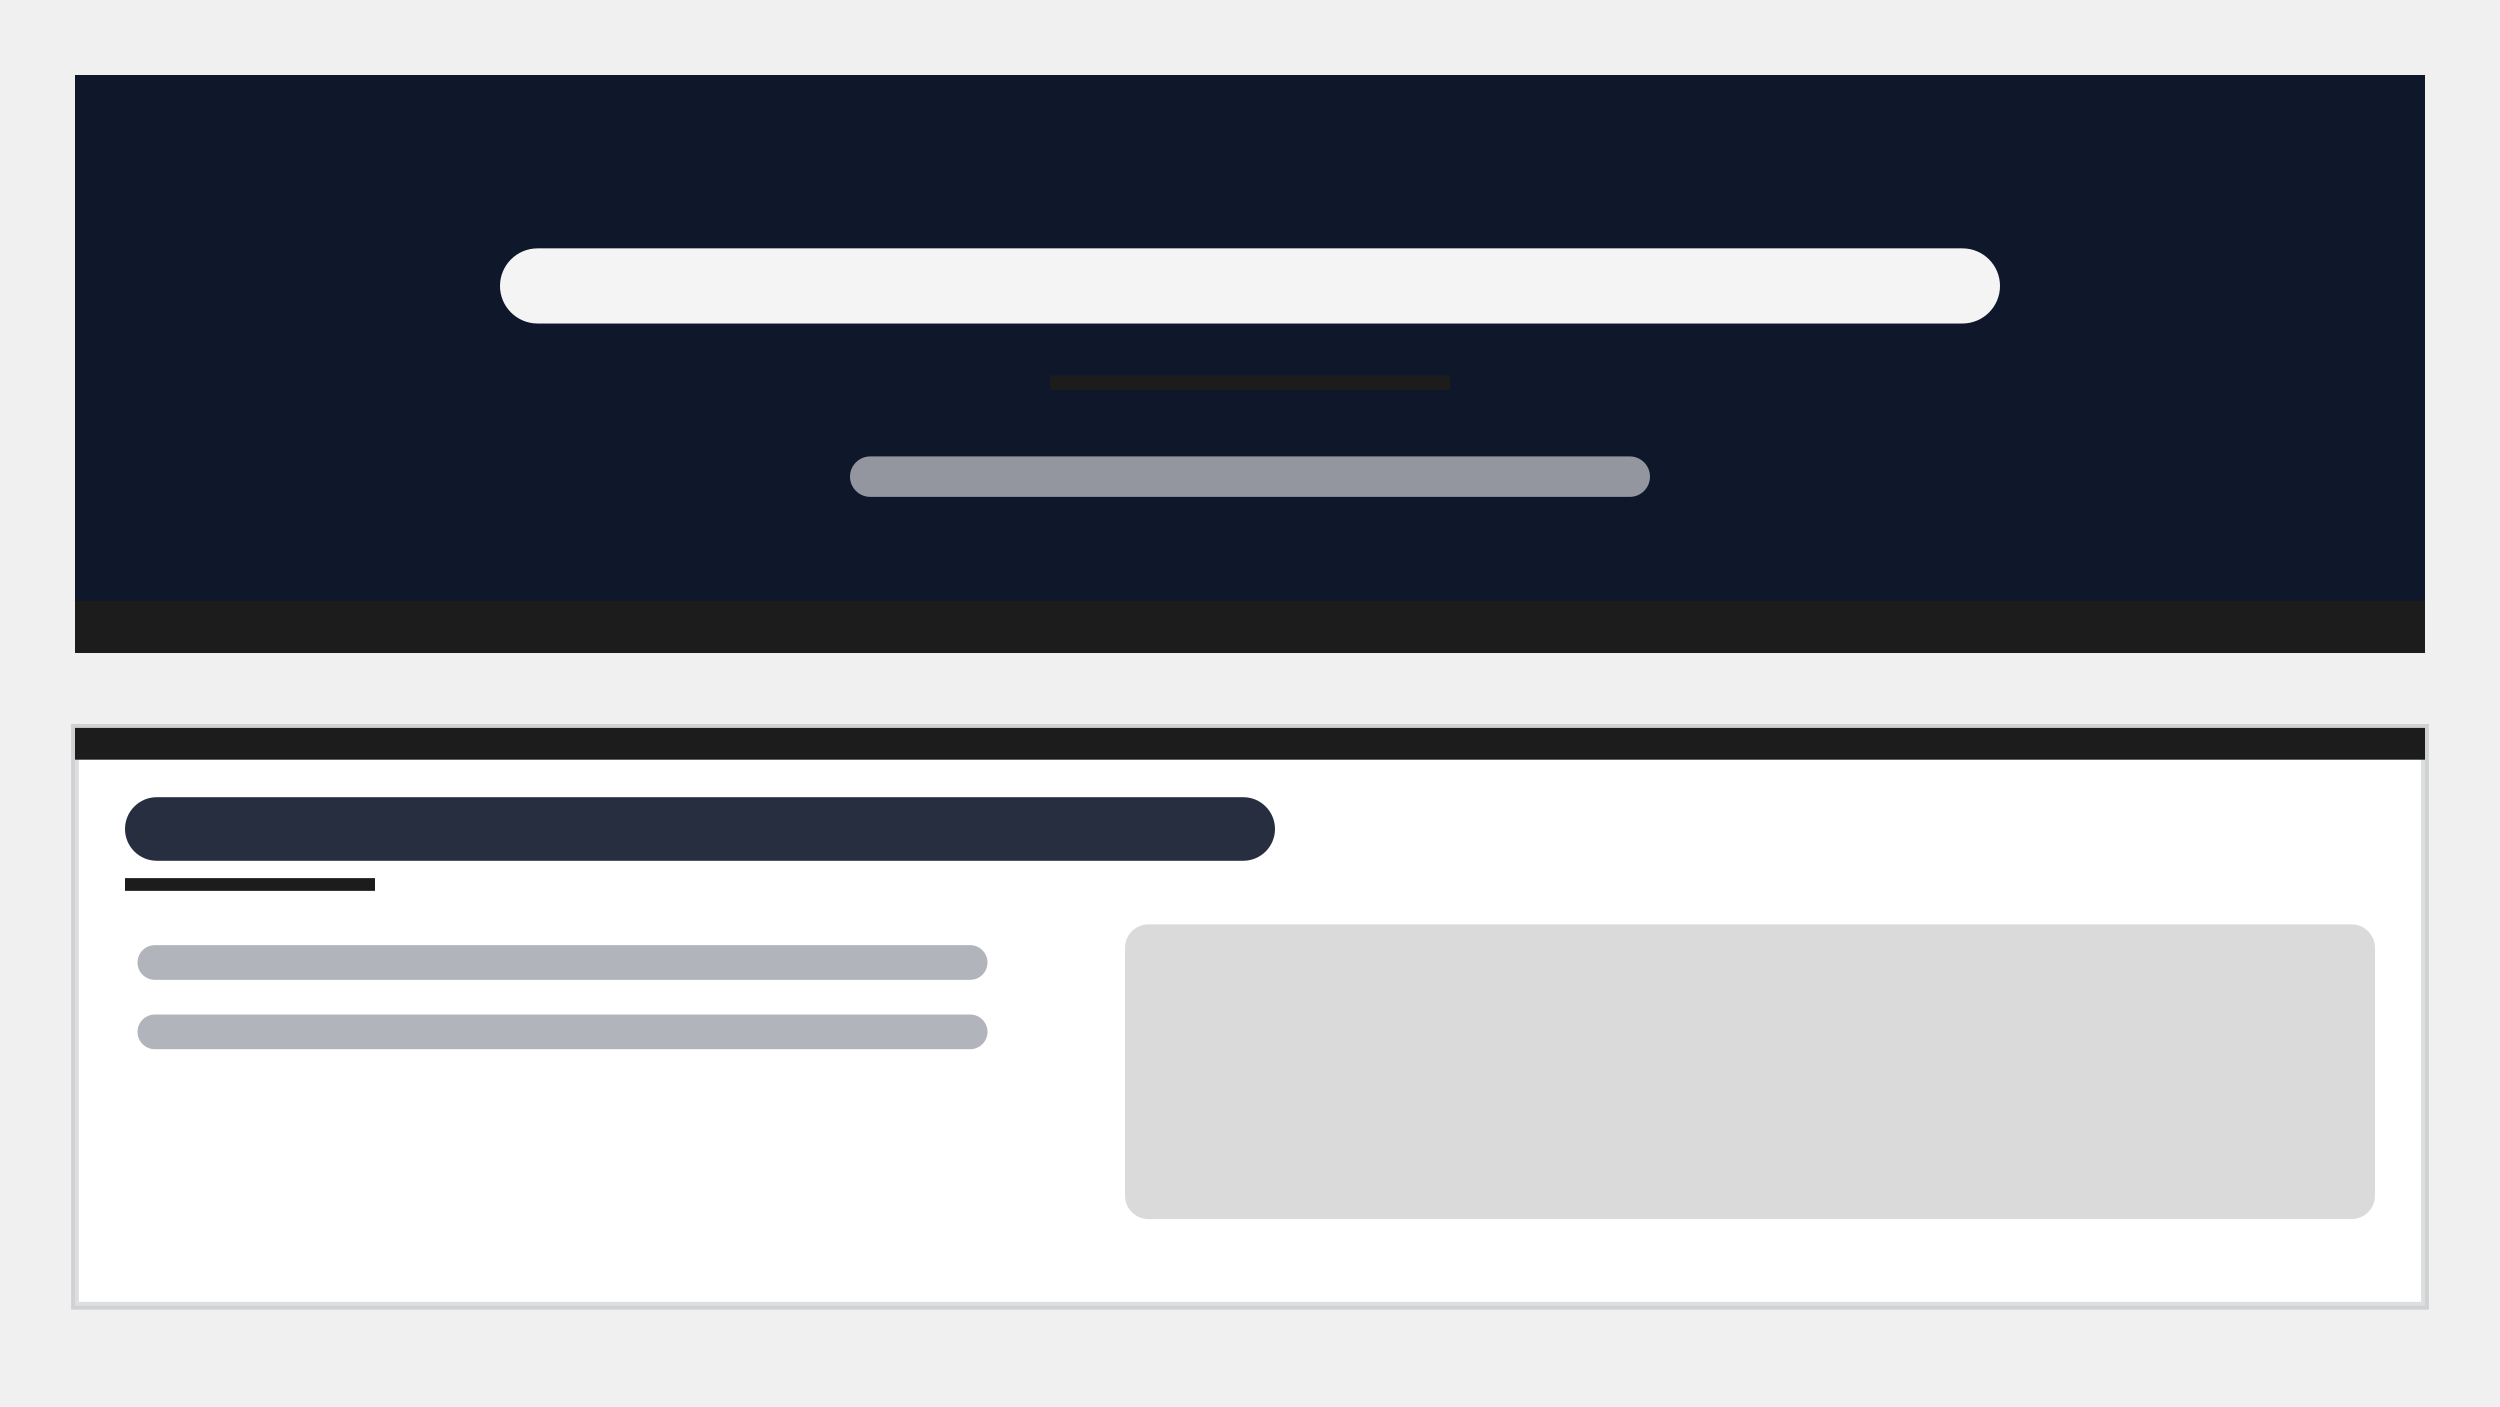
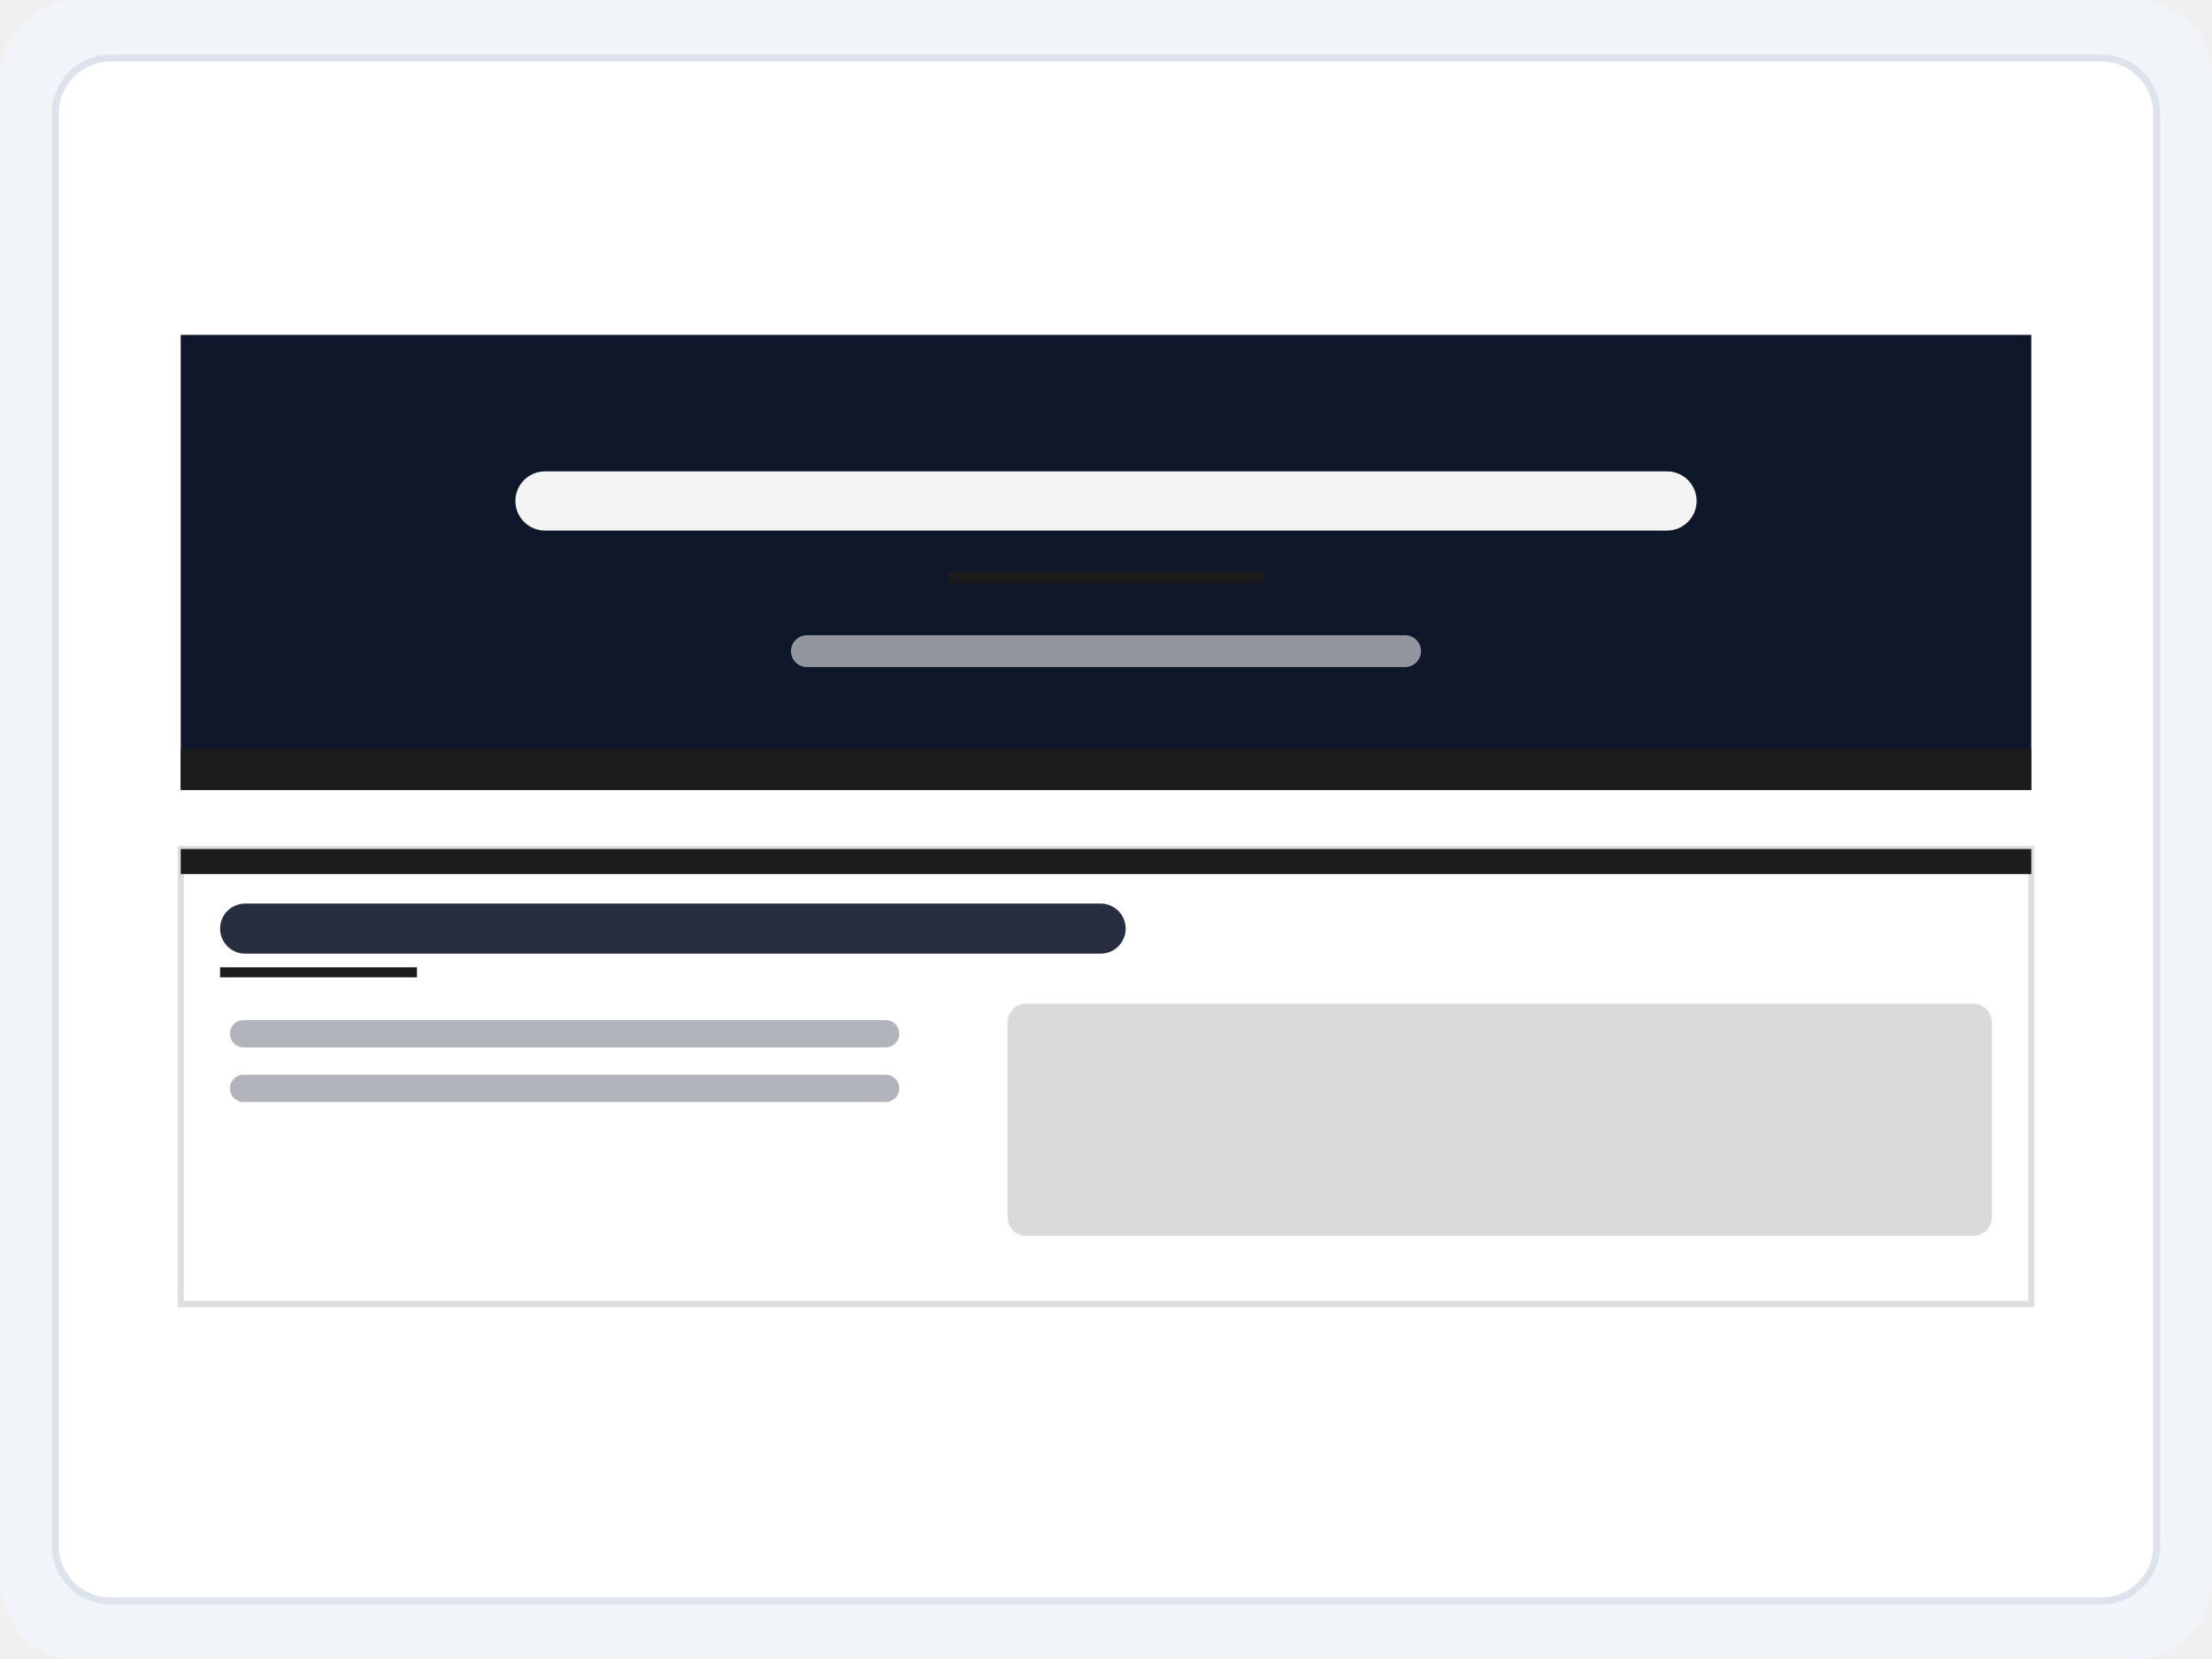
- <svg xmlns="http://www.w3.org/2000/svg" width="320" height="180" viewBox="0 0 320 180" role="img" aria-label="beamer-focus template preview">
-   <rect x="9.6" y="9.6" width="300.8" height="73.97" fill="#0F172A" />
-   <rect x="9.6" y="76.91" width="300.8" height="6.66" fill="#1C1C1C" />
-   <rect x="64" y="31.79" width="192" height="9.62" rx="4.81" fill="#FFFFFF" opacity="0.95" />
-   <rect x="134.4" y="48.06" width="51.2" height="1.85" fill="#1C1C1C" />
-   <rect x="108.8" y="58.42" width="102.4" height="5.18" rx="2.59" fill="#FFFFFF" opacity="0.55" />
-   <rect x="9.6" y="93.17" width="300.8" height="73.97" fill="#FFFFFF" stroke="#0F172A24" />
-   <rect x="9.6" y="93.17" width="300.8" height="4.07" fill="#1C1C1C" />
-   <rect x="16" y="102.04" width="147.2" height="8.14" rx="4.07" fill="#0F172A" opacity="0.9" />
-   <rect x="16" y="112.4" width="32" height="1.63" fill="#1C1C1C" />
-   <rect x="17.6" y="120.98" width="108.8" height="4.44" rx="2.22" fill="#0F172A52" opacity="1" />
-   <rect x="17.6" y="129.86" width="108.8" height="4.44" rx="2.22" fill="#0F172A52" opacity="1" />
-   <rect x="144" y="118.32" width="160" height="37.72" rx="3" fill="#1C1C1C29" />
+ <svg xmlns="http://www.w3.org/2000/svg" width="320" height="240" viewBox="0 0 320 240" role="img" aria-label="Focus template preview" data-template-id="beamer-focus">
+   <rect width="320" height="240" rx="11.2" fill="#F1F4F8" />
+   <rect x="8" y="8.4" width="304" height="223.2" rx="8" fill="#FFFFFF" stroke="#DCE3EC" />
+   <svg x="17.6" y="39.9" width="284.8" height="160.2" viewBox="0 0 320 180" preserveAspectRatio="none" aria-hidden="true">
+     <rect x="9.6" y="9.6" width="300.8" height="73.97" fill="#0F172A" />
+     <rect x="9.6" y="76.91" width="300.8" height="6.66" fill="#1C1C1C" />
+     <rect x="64" y="31.79" width="192" height="9.62" rx="4.81" fill="#FFFFFF" opacity="0.95" />
+     <rect x="134.4" y="48.06" width="51.2" height="1.85" fill="#1C1C1C" />
+     <rect x="108.8" y="58.42" width="102.4" height="5.18" rx="2.59" fill="#FFFFFF" opacity="0.55" />
+     <rect x="9.6" y="93.17" width="300.8" height="73.97" fill="#FFFFFF" stroke="#0F172A24" />
+     <rect x="9.6" y="93.17" width="300.8" height="4.07" fill="#1C1C1C" />
+     <rect x="16" y="102.04" width="147.2" height="8.14" rx="4.07" fill="#0F172A" opacity="0.9" />
+     <rect x="16" y="112.4" width="32" height="1.63" fill="#1C1C1C" />
+     <rect x="17.6" y="120.98" width="108.8" height="4.44" rx="2.22" fill="#0F172A52" opacity="1" />
+     <rect x="17.6" y="129.86" width="108.8" height="4.44" rx="2.22" fill="#0F172A52" opacity="1" />
+     <rect x="144" y="118.32" width="160" height="37.72" rx="3" fill="#1C1C1C29" />
+   </svg>
</svg>
